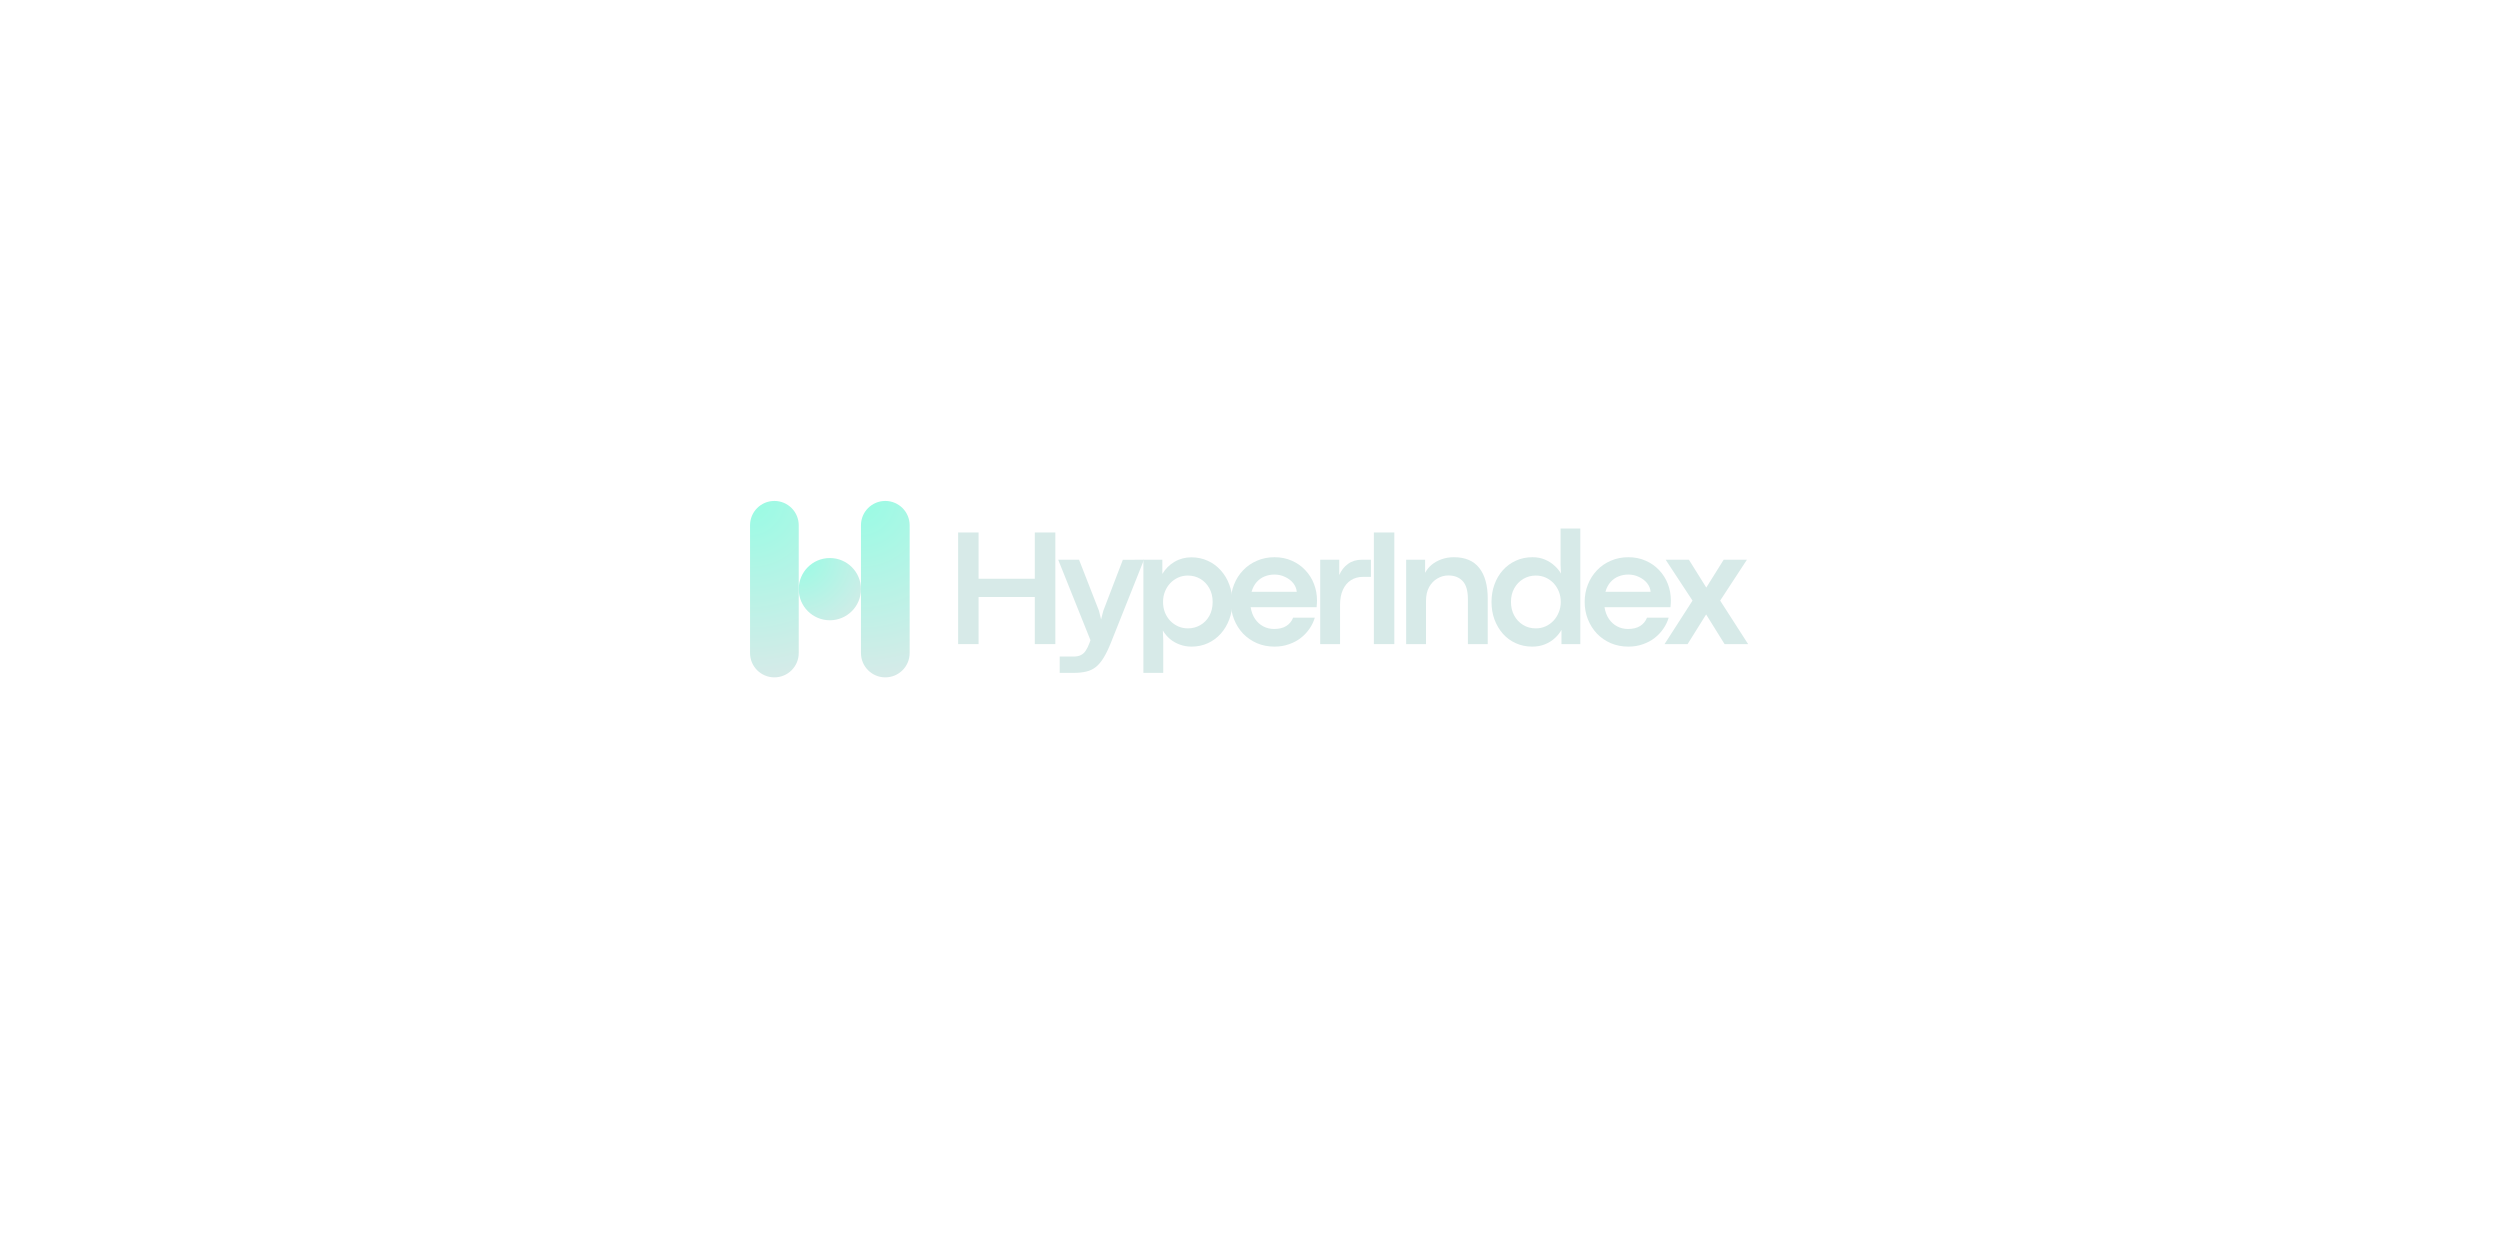
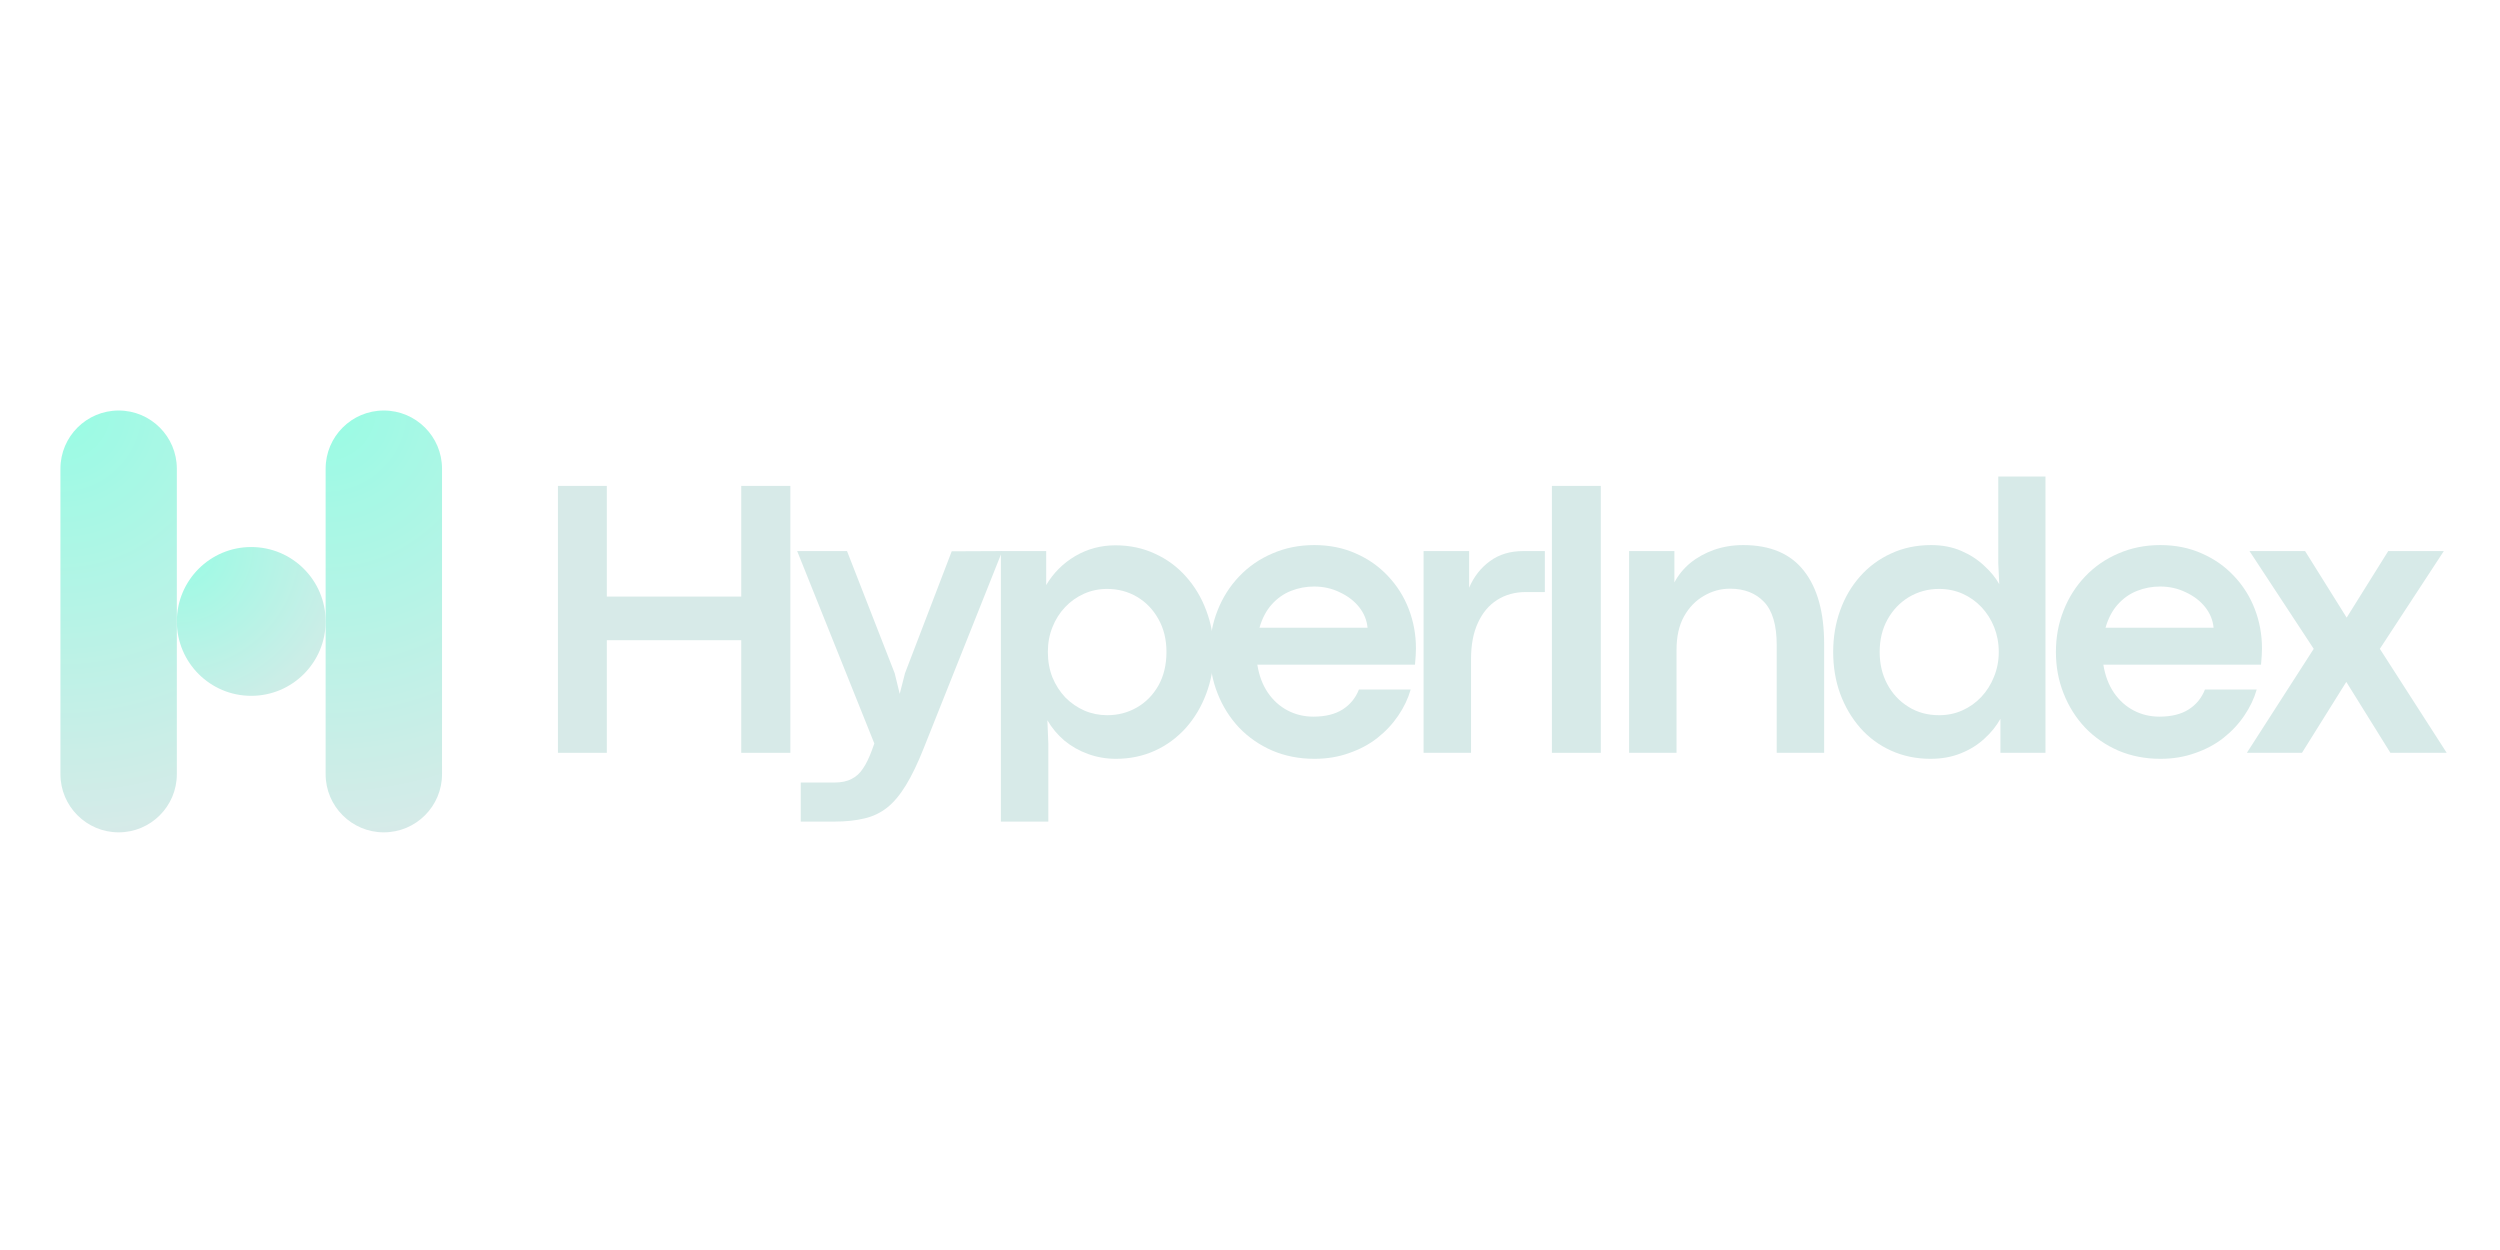
- <svg xmlns="http://www.w3.org/2000/svg" width="500" zoomAndPan="magnify" viewBox="0 0 375 194.88" height="250" preserveAspectRatio="xMidYMid meet" version="1.0">
+ <svg xmlns="http://www.w3.org/2000/svg" width="500" zoomAndPan="magnify" viewBox="14.757 61.977 344.503 71.909" height="250" preserveAspectRatio="xMidYMid meet" version="1.0">
  <defs>
    <g />
    <clipPath id="cb02389a60">
      <path d="M 29 5 L 156.871 5 L 156.871 28.773 L 29 28.773 Z M 29 5 " clip-rule="nonzero" />
    </clipPath>
    <clipPath id="3922f5216a">
      <path d="M 87 0.031 L 102 0.031 L 102 19 L 87 19 Z M 87 0.031 " clip-rule="nonzero" />
    </clipPath>
    <clipPath id="1459397bbb">
      <path d="M 114 5 L 127.871 5 L 127.871 19 L 114 19 Z M 114 5 " clip-rule="nonzero" />
    </clipPath>
    <clipPath id="ab7f94b9a9">
      <rect x="0" width="128" y="0" height="24" />
    </clipPath>
    <clipPath id="3de17eba2e">
      <path d="M 0.555 1.098 L 8.145 1.098 L 8.145 28.633 L 0.555 28.633 Z M 0.555 1.098 " clip-rule="nonzero" />
    </clipPath>
    <clipPath id="8a6e075f26">
      <path d="M 4.352 1.098 C 6.445 1.098 8.145 2.797 8.145 4.891 L 8.145 24.812 C 8.145 26.906 6.445 28.605 4.352 28.605 C 2.254 28.605 0.555 26.906 0.555 24.812 L 0.555 4.891 C 0.555 2.797 2.254 1.098 4.352 1.098 Z M 4.352 1.098 " clip-rule="nonzero" />
    </clipPath>
    <clipPath id="23b4ab4bd7">
      <path d="M 0.555 0.098 L 8.145 0.098 L 8.145 27.605 L 0.555 27.605 Z M 0.555 0.098 " clip-rule="nonzero" />
    </clipPath>
    <clipPath id="c3b86c7ad7">
      <path d="M 4.352 0.098 C 6.445 0.098 8.145 1.797 8.145 3.891 L 8.145 23.812 C 8.145 25.906 6.445 27.605 4.352 27.605 C 2.254 27.605 0.555 25.906 0.555 23.812 L 0.555 3.891 C 0.555 1.797 2.254 0.098 4.352 0.098 Z M 4.352 0.098 " clip-rule="nonzero" />
    </clipPath>
-     <radialGradient gradientTransform="matrix(1, 0, 0, 1, 0.556395, 0.0972231)" gradientUnits="userSpaceOnUse" r="28.536" cx="0" id="ab0a28eafb" cy="0" fx="0" fy="0">
+     <radialGradient gradientTransform="matrix(1, 0, 0, 1, 0.556395, 0.0972231)" gradientUnits="userSpaceOnUse" r="28.536" cx="0" id="ab0a28eafb" cy="0">
      <stop stop-opacity="1" stop-color="rgb(59.802%, 98.764%, 89.421%)" offset="0" />
      <stop stop-opacity="1" stop-color="rgb(60.139%, 98.668%, 89.442%)" offset="0.016" />
      <stop stop-opacity="1" stop-color="rgb(60.429%, 98.584%, 89.461%)" offset="0.027" />
      <stop stop-opacity="1" stop-color="rgb(60.719%, 98.502%, 89.479%)" offset="0.039" />
      <stop stop-opacity="1" stop-color="rgb(61.008%, 98.419%, 89.497%)" offset="0.051" />
      <stop stop-opacity="1" stop-color="rgb(61.298%, 98.337%, 89.517%)" offset="0.062" />
      <stop stop-opacity="1" stop-color="rgb(61.588%, 98.254%, 89.536%)" offset="0.074" />
      <stop stop-opacity="1" stop-color="rgb(61.876%, 98.17%, 89.554%)" offset="0.086" />
      <stop stop-opacity="1" stop-color="rgb(62.166%, 98.088%, 89.572%)" offset="0.098" />
      <stop stop-opacity="1" stop-color="rgb(62.456%, 98.006%, 89.59%)" offset="0.109" />
      <stop stop-opacity="1" stop-color="rgb(62.744%, 97.923%, 89.609%)" offset="0.121" />
      <stop stop-opacity="1" stop-color="rgb(63.034%, 97.839%, 89.627%)" offset="0.133" />
-       <stop stop-opacity="1" stop-color="rgb(63.324%, 97.757%, 89.645%)" offset="0.145" />
+       <stop stop-opacity="1" stop-color="rgb(63.324%, 97.757%, 89.645%)" offset="0.144" />
      <stop stop-opacity="1" stop-color="rgb(63.612%, 97.675%, 89.664%)" offset="0.156" />
      <stop stop-opacity="1" stop-color="rgb(63.902%, 97.592%, 89.682%)" offset="0.168" />
      <stop stop-opacity="1" stop-color="rgb(64.192%, 97.51%, 89.7%)" offset="0.18" />
      <stop stop-opacity="1" stop-color="rgb(64.482%, 97.426%, 89.719%)" offset="0.191" />
      <stop stop-opacity="1" stop-color="rgb(64.771%, 97.343%, 89.737%)" offset="0.203" />
      <stop stop-opacity="1" stop-color="rgb(65.06%, 97.261%, 89.755%)" offset="0.215" />
      <stop stop-opacity="1" stop-color="rgb(65.35%, 97.179%, 89.774%)" offset="0.227" />
      <stop stop-opacity="1" stop-color="rgb(65.639%, 97.095%, 89.792%)" offset="0.238" />
      <stop stop-opacity="1" stop-color="rgb(65.929%, 97.012%, 89.81%)" offset="0.25" />
      <stop stop-opacity="1" stop-color="rgb(66.17%, 96.944%, 89.827%)" offset="0.262" />
      <stop stop-opacity="1" stop-color="rgb(66.364%, 96.889%, 89.839%)" offset="0.27" />
      <stop stop-opacity="1" stop-color="rgb(66.556%, 96.834%, 89.851%)" offset="0.277" />
      <stop stop-opacity="1" stop-color="rgb(66.748%, 96.779%, 89.864%)" offset="0.285" />
      <stop stop-opacity="1" stop-color="rgb(66.942%, 96.724%, 89.876%)" offset="0.293" />
      <stop stop-opacity="1" stop-color="rgb(67.134%, 96.667%, 89.888%)" offset="0.301" />
      <stop stop-opacity="1" stop-color="rgb(67.328%, 96.613%, 89.9%)" offset="0.309" />
      <stop stop-opacity="1" stop-color="rgb(67.52%, 96.558%, 89.912%)" offset="0.316" />
      <stop stop-opacity="1" stop-color="rgb(67.714%, 96.503%, 89.925%)" offset="0.324" />
      <stop stop-opacity="1" stop-color="rgb(67.906%, 96.448%, 89.937%)" offset="0.332" />
      <stop stop-opacity="1" stop-color="rgb(68.1%, 96.393%, 89.949%)" offset="0.34" />
      <stop stop-opacity="1" stop-color="rgb(68.292%, 96.336%, 89.961%)" offset="0.348" />
      <stop stop-opacity="1" stop-color="rgb(68.486%, 96.281%, 89.973%)" offset="0.355" />
      <stop stop-opacity="1" stop-color="rgb(68.678%, 96.227%, 89.986%)" offset="0.363" />
      <stop stop-opacity="1" stop-color="rgb(68.872%, 96.172%, 89.998%)" offset="0.371" />
      <stop stop-opacity="1" stop-color="rgb(69.16%, 96.089%, 90.016%)" offset="0.379" />
      <stop stop-opacity="1" stop-color="rgb(69.547%, 95.978%, 90.041%)" offset="0.395" />
      <stop stop-opacity="1" stop-color="rgb(69.933%, 95.868%, 90.065%)" offset="0.41" />
      <stop stop-opacity="1" stop-color="rgb(70.319%, 95.758%, 90.089%)" offset="0.426" />
      <stop stop-opacity="1" stop-color="rgb(70.705%, 95.648%, 90.114%)" offset="0.441" />
      <stop stop-opacity="1" stop-color="rgb(71.091%, 95.537%, 90.138%)" offset="0.457" />
      <stop stop-opacity="1" stop-color="rgb(71.477%, 95.427%, 90.164%)" offset="0.473" />
      <stop stop-opacity="1" stop-color="rgb(71.863%, 95.317%, 90.189%)" offset="0.488" />
      <stop stop-opacity="1" stop-color="rgb(72.2%, 95.219%, 90.21%)" offset="0.504" />
      <stop stop-opacity="1" stop-color="rgb(72.49%, 95.137%, 90.228%)" offset="0.516" />
      <stop stop-opacity="1" stop-color="rgb(72.78%, 95.055%, 90.247%)" offset="0.527" />
      <stop stop-opacity="1" stop-color="rgb(73.068%, 94.972%, 90.265%)" offset="0.539" />
      <stop stop-opacity="1" stop-color="rgb(73.358%, 94.89%, 90.283%)" offset="0.551" />
      <stop stop-opacity="1" stop-color="rgb(73.648%, 94.806%, 90.302%)" offset="0.562" />
      <stop stop-opacity="1" stop-color="rgb(73.936%, 94.724%, 90.32%)" offset="0.574" />
      <stop stop-opacity="1" stop-color="rgb(74.226%, 94.641%, 90.338%)" offset="0.586" />
      <stop stop-opacity="1" stop-color="rgb(74.516%, 94.559%, 90.356%)" offset="0.598" />
      <stop stop-opacity="1" stop-color="rgb(74.805%, 94.475%, 90.375%)" offset="0.609" />
      <stop stop-opacity="1" stop-color="rgb(75.095%, 94.392%, 90.393%)" offset="0.621" />
      <stop stop-opacity="1" stop-color="rgb(75.336%, 94.324%, 90.408%)" offset="0.633" />
      <stop stop-opacity="1" stop-color="rgb(75.529%, 94.269%, 90.421%)" offset="0.641" />
      <stop stop-opacity="1" stop-color="rgb(75.722%, 94.214%, 90.433%)" offset="0.648" />
      <stop stop-opacity="1" stop-color="rgb(75.914%, 94.159%, 90.445%)" offset="0.656" />
      <stop stop-opacity="1" stop-color="rgb(76.108%, 94.104%, 90.459%)" offset="0.664" />
      <stop stop-opacity="1" stop-color="rgb(76.3%, 94.048%, 90.471%)" offset="0.672" />
      <stop stop-opacity="1" stop-color="rgb(76.494%, 93.993%, 90.483%)" offset="0.68" />
      <stop stop-opacity="1" stop-color="rgb(76.686%, 93.938%, 90.495%)" offset="0.688" />
      <stop stop-opacity="1" stop-color="rgb(76.976%, 93.855%, 90.514%)" offset="0.695" />
      <stop stop-opacity="1" stop-color="rgb(77.362%, 93.744%, 90.538%)" offset="0.711" />
      <stop stop-opacity="1" stop-color="rgb(77.748%, 93.634%, 90.562%)" offset="0.727" />
      <stop stop-opacity="1" stop-color="rgb(78.134%, 93.524%, 90.587%)" offset="0.742" />
      <stop stop-opacity="1" stop-color="rgb(78.471%, 93.428%, 90.608%)" offset="0.758" />
-       <stop stop-opacity="1" stop-color="rgb(78.761%, 93.344%, 90.627%)" offset="0.77" />
+       <stop stop-opacity="1" stop-color="rgb(78.761%, 93.344%, 90.627%)" offset="0.769" />
      <stop stop-opacity="1" stop-color="rgb(79.051%, 93.262%, 90.645%)" offset="0.781" />
      <stop stop-opacity="1" stop-color="rgb(79.34%, 93.179%, 90.663%)" offset="0.793" />
      <stop stop-opacity="1" stop-color="rgb(79.63%, 93.097%, 90.681%)" offset="0.805" />
      <stop stop-opacity="1" stop-color="rgb(79.871%, 93.028%, 90.697%)" offset="0.816" />
      <stop stop-opacity="1" stop-color="rgb(80.063%, 92.972%, 90.709%)" offset="0.824" />
      <stop stop-opacity="1" stop-color="rgb(80.257%, 92.917%, 90.721%)" offset="0.832" />
      <stop stop-opacity="1" stop-color="rgb(80.449%, 92.862%, 90.733%)" offset="0.84" />
      <stop stop-opacity="1" stop-color="rgb(80.739%, 92.78%, 90.752%)" offset="0.848" />
      <stop stop-opacity="1" stop-color="rgb(81.125%, 92.67%, 90.776%)" offset="0.863" />
      <stop stop-opacity="1" stop-color="rgb(81.462%, 92.572%, 90.799%)" offset="0.879" />
      <stop stop-opacity="1" stop-color="rgb(81.752%, 92.49%, 90.817%)" offset="0.891" />
      <stop stop-opacity="1" stop-color="rgb(82.042%, 92.407%, 90.836%)" offset="0.902" />
      <stop stop-opacity="1" stop-color="rgb(82.283%, 92.339%, 90.851%)" offset="0.914" />
      <stop stop-opacity="1" stop-color="rgb(82.475%, 92.284%, 90.863%)" offset="0.922" />
      <stop stop-opacity="1" stop-color="rgb(82.765%, 92.2%, 90.881%)" offset="0.93" />
      <stop stop-opacity="1" stop-color="rgb(83.102%, 92.104%, 90.903%)" offset="0.945" />
      <stop stop-opacity="1" stop-color="rgb(83.344%, 92.035%, 90.918%)" offset="0.957" />
      <stop stop-opacity="1" stop-color="rgb(83.633%, 91.953%, 90.936%)" offset="0.965" />
-       <stop stop-opacity="1" stop-color="rgb(83.923%, 91.87%, 90.955%)" offset="0.98" />
+       <stop stop-opacity="1" stop-color="rgb(83.923%, 91.87%, 90.955%)" offset="0.981" />
      <stop stop-opacity="1" stop-color="rgb(84.164%, 91.8%, 90.97%)" offset="0.988" />
      <stop stop-opacity="1" stop-color="rgb(84.309%, 91.759%, 90.979%)" offset="1" />
    </radialGradient>
    <clipPath id="f35bb13a34">
      <rect x="0" width="9" y="0" height="28" />
    </clipPath>
    <clipPath id="158a0457ba">
      <path d="M 8.145 10 L 17.848 10 L 17.848 19.703 L 8.145 19.703 Z M 8.145 10 " clip-rule="nonzero" />
    </clipPath>
    <clipPath id="bd4215416d">
      <path d="M 12.996 10 C 10.316 10 8.145 12.172 8.145 14.852 C 8.145 17.531 10.316 19.703 12.996 19.703 C 15.676 19.703 17.848 17.531 17.848 14.852 C 17.848 12.172 15.676 10 12.996 10 Z M 12.996 10 " clip-rule="nonzero" />
    </clipPath>
    <clipPath id="c2835cc1a5">
      <path d="M 0.145 0 L 9.848 0 L 9.848 9.703 L 0.145 9.703 Z M 0.145 0 " clip-rule="nonzero" />
    </clipPath>
    <clipPath id="1a3badcd50">
      <path d="M 4.996 0 C 2.316 0 0.145 2.172 0.145 4.852 C 0.145 7.531 2.316 9.703 4.996 9.703 C 7.676 9.703 9.848 7.531 9.848 4.852 C 9.848 2.172 7.676 0 4.996 0 Z M 4.996 0 " clip-rule="nonzero" />
    </clipPath>
-     <radialGradient gradientTransform="matrix(1, 0, 0, 1, 0.144608, -0.000310288)" gradientUnits="userSpaceOnUse" r="13.723" cx="0" id="048208918d" cy="0" fx="0" fy="0">
+     <radialGradient gradientTransform="matrix(1, 0, 0, 1, 0.144608, -0.000310288)" gradientUnits="userSpaceOnUse" r="13.723" cx="0" id="048208918d" cy="0">
      <stop stop-opacity="1" stop-color="rgb(59.802%, 98.764%, 89.421%)" offset="0" />
      <stop stop-opacity="1" stop-color="rgb(60.139%, 98.668%, 89.442%)" offset="0.016" />
      <stop stop-opacity="1" stop-color="rgb(60.429%, 98.584%, 89.461%)" offset="0.027" />
      <stop stop-opacity="1" stop-color="rgb(60.719%, 98.502%, 89.479%)" offset="0.039" />
      <stop stop-opacity="1" stop-color="rgb(61.008%, 98.419%, 89.497%)" offset="0.051" />
      <stop stop-opacity="1" stop-color="rgb(61.298%, 98.337%, 89.517%)" offset="0.062" />
      <stop stop-opacity="1" stop-color="rgb(61.588%, 98.254%, 89.536%)" offset="0.074" />
      <stop stop-opacity="1" stop-color="rgb(61.876%, 98.17%, 89.554%)" offset="0.086" />
      <stop stop-opacity="1" stop-color="rgb(62.166%, 98.088%, 89.572%)" offset="0.098" />
      <stop stop-opacity="1" stop-color="rgb(62.456%, 98.006%, 89.59%)" offset="0.109" />
      <stop stop-opacity="1" stop-color="rgb(62.744%, 97.923%, 89.609%)" offset="0.121" />
      <stop stop-opacity="1" stop-color="rgb(63.034%, 97.839%, 89.627%)" offset="0.133" />
-       <stop stop-opacity="1" stop-color="rgb(63.324%, 97.757%, 89.645%)" offset="0.145" />
+       <stop stop-opacity="1" stop-color="rgb(63.324%, 97.757%, 89.645%)" offset="0.144" />
      <stop stop-opacity="1" stop-color="rgb(63.612%, 97.675%, 89.664%)" offset="0.156" />
      <stop stop-opacity="1" stop-color="rgb(63.902%, 97.592%, 89.682%)" offset="0.168" />
      <stop stop-opacity="1" stop-color="rgb(64.192%, 97.51%, 89.7%)" offset="0.18" />
      <stop stop-opacity="1" stop-color="rgb(64.482%, 97.426%, 89.719%)" offset="0.191" />
      <stop stop-opacity="1" stop-color="rgb(64.771%, 97.343%, 89.737%)" offset="0.203" />
      <stop stop-opacity="1" stop-color="rgb(65.06%, 97.261%, 89.755%)" offset="0.215" />
      <stop stop-opacity="1" stop-color="rgb(65.35%, 97.179%, 89.774%)" offset="0.227" />
      <stop stop-opacity="1" stop-color="rgb(65.639%, 97.095%, 89.792%)" offset="0.238" />
      <stop stop-opacity="1" stop-color="rgb(65.929%, 97.012%, 89.81%)" offset="0.25" />
      <stop stop-opacity="1" stop-color="rgb(66.17%, 96.944%, 89.827%)" offset="0.262" />
      <stop stop-opacity="1" stop-color="rgb(66.364%, 96.889%, 89.839%)" offset="0.27" />
      <stop stop-opacity="1" stop-color="rgb(66.556%, 96.834%, 89.851%)" offset="0.277" />
      <stop stop-opacity="1" stop-color="rgb(66.748%, 96.779%, 89.864%)" offset="0.285" />
      <stop stop-opacity="1" stop-color="rgb(66.942%, 96.724%, 89.876%)" offset="0.293" />
      <stop stop-opacity="1" stop-color="rgb(67.134%, 96.667%, 89.888%)" offset="0.301" />
      <stop stop-opacity="1" stop-color="rgb(67.328%, 96.613%, 89.9%)" offset="0.309" />
      <stop stop-opacity="1" stop-color="rgb(67.52%, 96.558%, 89.912%)" offset="0.316" />
      <stop stop-opacity="1" stop-color="rgb(67.714%, 96.503%, 89.925%)" offset="0.324" />
      <stop stop-opacity="1" stop-color="rgb(67.906%, 96.448%, 89.937%)" offset="0.332" />
      <stop stop-opacity="1" stop-color="rgb(68.1%, 96.393%, 89.949%)" offset="0.34" />
      <stop stop-opacity="1" stop-color="rgb(68.292%, 96.336%, 89.961%)" offset="0.348" />
      <stop stop-opacity="1" stop-color="rgb(68.486%, 96.281%, 89.973%)" offset="0.355" />
      <stop stop-opacity="1" stop-color="rgb(68.678%, 96.227%, 89.986%)" offset="0.363" />
      <stop stop-opacity="1" stop-color="rgb(68.872%, 96.172%, 89.998%)" offset="0.371" />
      <stop stop-opacity="1" stop-color="rgb(69.16%, 96.089%, 90.016%)" offset="0.379" />
      <stop stop-opacity="1" stop-color="rgb(69.547%, 95.978%, 90.041%)" offset="0.395" />
      <stop stop-opacity="1" stop-color="rgb(69.933%, 95.868%, 90.065%)" offset="0.41" />
      <stop stop-opacity="1" stop-color="rgb(70.319%, 95.758%, 90.089%)" offset="0.426" />
      <stop stop-opacity="1" stop-color="rgb(70.705%, 95.648%, 90.114%)" offset="0.441" />
      <stop stop-opacity="1" stop-color="rgb(71.091%, 95.537%, 90.138%)" offset="0.457" />
      <stop stop-opacity="1" stop-color="rgb(71.477%, 95.427%, 90.164%)" offset="0.473" />
      <stop stop-opacity="1" stop-color="rgb(71.863%, 95.317%, 90.189%)" offset="0.488" />
      <stop stop-opacity="1" stop-color="rgb(72.2%, 95.219%, 90.21%)" offset="0.504" />
      <stop stop-opacity="1" stop-color="rgb(72.49%, 95.137%, 90.228%)" offset="0.516" />
      <stop stop-opacity="1" stop-color="rgb(72.78%, 95.055%, 90.247%)" offset="0.527" />
      <stop stop-opacity="1" stop-color="rgb(73.068%, 94.972%, 90.265%)" offset="0.539" />
      <stop stop-opacity="1" stop-color="rgb(73.358%, 94.89%, 90.283%)" offset="0.551" />
      <stop stop-opacity="1" stop-color="rgb(73.648%, 94.806%, 90.302%)" offset="0.562" />
      <stop stop-opacity="1" stop-color="rgb(73.936%, 94.724%, 90.32%)" offset="0.574" />
      <stop stop-opacity="1" stop-color="rgb(74.226%, 94.641%, 90.338%)" offset="0.586" />
      <stop stop-opacity="1" stop-color="rgb(74.516%, 94.559%, 90.356%)" offset="0.598" />
      <stop stop-opacity="1" stop-color="rgb(74.805%, 94.475%, 90.375%)" offset="0.609" />
      <stop stop-opacity="1" stop-color="rgb(75.095%, 94.392%, 90.393%)" offset="0.621" />
      <stop stop-opacity="1" stop-color="rgb(75.336%, 94.324%, 90.408%)" offset="0.633" />
      <stop stop-opacity="1" stop-color="rgb(75.529%, 94.269%, 90.421%)" offset="0.641" />
      <stop stop-opacity="1" stop-color="rgb(75.722%, 94.214%, 90.433%)" offset="0.648" />
      <stop stop-opacity="1" stop-color="rgb(75.914%, 94.159%, 90.445%)" offset="0.656" />
      <stop stop-opacity="1" stop-color="rgb(76.108%, 94.104%, 90.459%)" offset="0.664" />
      <stop stop-opacity="1" stop-color="rgb(76.3%, 94.048%, 90.471%)" offset="0.672" />
      <stop stop-opacity="1" stop-color="rgb(76.494%, 93.993%, 90.483%)" offset="0.68" />
      <stop stop-opacity="1" stop-color="rgb(76.686%, 93.938%, 90.495%)" offset="0.688" />
      <stop stop-opacity="1" stop-color="rgb(76.976%, 93.855%, 90.514%)" offset="0.695" />
      <stop stop-opacity="1" stop-color="rgb(77.362%, 93.744%, 90.538%)" offset="0.711" />
      <stop stop-opacity="1" stop-color="rgb(77.748%, 93.634%, 90.562%)" offset="0.727" />
      <stop stop-opacity="1" stop-color="rgb(78.134%, 93.524%, 90.587%)" offset="0.742" />
      <stop stop-opacity="1" stop-color="rgb(78.471%, 93.428%, 90.608%)" offset="0.758" />
-       <stop stop-opacity="1" stop-color="rgb(78.761%, 93.344%, 90.627%)" offset="0.77" />
+       <stop stop-opacity="1" stop-color="rgb(78.761%, 93.344%, 90.627%)" offset="0.769" />
      <stop stop-opacity="1" stop-color="rgb(79.051%, 93.262%, 90.645%)" offset="0.781" />
      <stop stop-opacity="1" stop-color="rgb(79.34%, 93.179%, 90.663%)" offset="0.793" />
      <stop stop-opacity="1" stop-color="rgb(79.63%, 93.097%, 90.681%)" offset="0.805" />
      <stop stop-opacity="1" stop-color="rgb(79.871%, 93.028%, 90.697%)" offset="0.816" />
      <stop stop-opacity="1" stop-color="rgb(80.063%, 92.972%, 90.709%)" offset="0.824" />
      <stop stop-opacity="1" stop-color="rgb(80.257%, 92.917%, 90.721%)" offset="0.832" />
      <stop stop-opacity="1" stop-color="rgb(80.449%, 92.862%, 90.733%)" offset="0.84" />
      <stop stop-opacity="1" stop-color="rgb(80.739%, 92.78%, 90.752%)" offset="0.848" />
      <stop stop-opacity="1" stop-color="rgb(81.125%, 92.67%, 90.776%)" offset="0.863" />
      <stop stop-opacity="1" stop-color="rgb(81.462%, 92.572%, 90.799%)" offset="0.879" />
      <stop stop-opacity="1" stop-color="rgb(81.752%, 92.49%, 90.817%)" offset="0.891" />
      <stop stop-opacity="1" stop-color="rgb(82.042%, 92.407%, 90.836%)" offset="0.902" />
      <stop stop-opacity="1" stop-color="rgb(82.283%, 92.339%, 90.851%)" offset="0.914" />
      <stop stop-opacity="1" stop-color="rgb(82.475%, 92.284%, 90.863%)" offset="0.922" />
      <stop stop-opacity="1" stop-color="rgb(82.765%, 92.2%, 90.881%)" offset="0.93" />
      <stop stop-opacity="1" stop-color="rgb(83.102%, 92.104%, 90.903%)" offset="0.945" />
      <stop stop-opacity="1" stop-color="rgb(83.344%, 92.035%, 90.918%)" offset="0.957" />
      <stop stop-opacity="1" stop-color="rgb(83.633%, 91.953%, 90.936%)" offset="0.965" />
-       <stop stop-opacity="1" stop-color="rgb(83.923%, 91.87%, 90.955%)" offset="0.98" />
+       <stop stop-opacity="1" stop-color="rgb(83.923%, 91.87%, 90.955%)" offset="0.981" />
      <stop stop-opacity="1" stop-color="rgb(84.164%, 91.8%, 90.97%)" offset="0.988" />
      <stop stop-opacity="1" stop-color="rgb(84.309%, 91.759%, 90.979%)" offset="1" />
    </radialGradient>
    <clipPath id="0d2bfe3e88">
      <rect x="0" width="10" y="0" height="10" />
    </clipPath>
    <clipPath id="64956dbde0">
      <path d="M 17.848 1.098 L 25.438 1.098 L 25.438 28.633 L 17.848 28.633 Z M 17.848 1.098 " clip-rule="nonzero" />
    </clipPath>
    <clipPath id="0703c5146a">
      <path d="M 21.641 1.098 C 23.738 1.098 25.438 2.797 25.438 4.891 L 25.438 24.812 C 25.438 26.906 23.738 28.605 21.641 28.605 C 19.547 28.605 17.848 26.906 17.848 24.812 L 17.848 4.891 C 17.848 2.797 19.547 1.098 21.641 1.098 Z M 21.641 1.098 " clip-rule="nonzero" />
    </clipPath>
    <clipPath id="f2bd48519d">
      <path d="M 0.848 0.098 L 8.438 0.098 L 8.438 27.605 L 0.848 27.605 Z M 0.848 0.098 " clip-rule="nonzero" />
    </clipPath>
    <clipPath id="7f7b0dc8bd">
      <path d="M 4.641 0.098 C 6.738 0.098 8.438 1.797 8.438 3.891 L 8.438 23.812 C 8.438 25.906 6.738 27.605 4.641 27.605 C 2.547 27.605 0.848 25.906 0.848 23.812 L 0.848 3.891 C 0.848 1.797 2.547 0.098 4.641 0.098 Z M 4.641 0.098 " clip-rule="nonzero" />
    </clipPath>
-     <radialGradient gradientTransform="matrix(1, 0, 0, 1, 0.848312, 0.0972231)" gradientUnits="userSpaceOnUse" r="28.536" cx="0" id="3d476a2375" cy="0" fx="0" fy="0">
+     <radialGradient gradientTransform="matrix(1, 0, 0, 1, 0.848312, 0.0972231)" gradientUnits="userSpaceOnUse" r="28.536" cx="0" id="3d476a2375" cy="0">
      <stop stop-opacity="1" stop-color="rgb(59.802%, 98.764%, 89.421%)" offset="0" />
      <stop stop-opacity="1" stop-color="rgb(60.139%, 98.668%, 89.442%)" offset="0.016" />
      <stop stop-opacity="1" stop-color="rgb(60.429%, 98.584%, 89.461%)" offset="0.027" />
      <stop stop-opacity="1" stop-color="rgb(60.719%, 98.502%, 89.479%)" offset="0.039" />
      <stop stop-opacity="1" stop-color="rgb(61.008%, 98.419%, 89.497%)" offset="0.051" />
      <stop stop-opacity="1" stop-color="rgb(61.298%, 98.337%, 89.517%)" offset="0.062" />
      <stop stop-opacity="1" stop-color="rgb(61.588%, 98.254%, 89.536%)" offset="0.074" />
      <stop stop-opacity="1" stop-color="rgb(61.876%, 98.17%, 89.554%)" offset="0.086" />
      <stop stop-opacity="1" stop-color="rgb(62.166%, 98.088%, 89.572%)" offset="0.098" />
      <stop stop-opacity="1" stop-color="rgb(62.456%, 98.006%, 89.59%)" offset="0.109" />
      <stop stop-opacity="1" stop-color="rgb(62.744%, 97.923%, 89.609%)" offset="0.121" />
      <stop stop-opacity="1" stop-color="rgb(63.034%, 97.839%, 89.627%)" offset="0.133" />
-       <stop stop-opacity="1" stop-color="rgb(63.324%, 97.757%, 89.645%)" offset="0.145" />
+       <stop stop-opacity="1" stop-color="rgb(63.324%, 97.757%, 89.645%)" offset="0.144" />
      <stop stop-opacity="1" stop-color="rgb(63.612%, 97.675%, 89.664%)" offset="0.156" />
      <stop stop-opacity="1" stop-color="rgb(63.902%, 97.592%, 89.682%)" offset="0.168" />
      <stop stop-opacity="1" stop-color="rgb(64.192%, 97.51%, 89.7%)" offset="0.18" />
      <stop stop-opacity="1" stop-color="rgb(64.482%, 97.426%, 89.719%)" offset="0.191" />
      <stop stop-opacity="1" stop-color="rgb(64.771%, 97.343%, 89.737%)" offset="0.203" />
      <stop stop-opacity="1" stop-color="rgb(65.06%, 97.261%, 89.755%)" offset="0.215" />
      <stop stop-opacity="1" stop-color="rgb(65.35%, 97.179%, 89.774%)" offset="0.227" />
      <stop stop-opacity="1" stop-color="rgb(65.639%, 97.095%, 89.792%)" offset="0.238" />
      <stop stop-opacity="1" stop-color="rgb(65.929%, 97.012%, 89.81%)" offset="0.25" />
      <stop stop-opacity="1" stop-color="rgb(66.17%, 96.944%, 89.827%)" offset="0.262" />
      <stop stop-opacity="1" stop-color="rgb(66.364%, 96.889%, 89.839%)" offset="0.27" />
      <stop stop-opacity="1" stop-color="rgb(66.556%, 96.834%, 89.851%)" offset="0.277" />
      <stop stop-opacity="1" stop-color="rgb(66.748%, 96.779%, 89.864%)" offset="0.285" />
      <stop stop-opacity="1" stop-color="rgb(66.942%, 96.724%, 89.876%)" offset="0.293" />
      <stop stop-opacity="1" stop-color="rgb(67.134%, 96.667%, 89.888%)" offset="0.301" />
      <stop stop-opacity="1" stop-color="rgb(67.328%, 96.613%, 89.9%)" offset="0.309" />
      <stop stop-opacity="1" stop-color="rgb(67.52%, 96.558%, 89.912%)" offset="0.316" />
      <stop stop-opacity="1" stop-color="rgb(67.714%, 96.503%, 89.925%)" offset="0.324" />
      <stop stop-opacity="1" stop-color="rgb(67.906%, 96.448%, 89.937%)" offset="0.332" />
      <stop stop-opacity="1" stop-color="rgb(68.1%, 96.393%, 89.949%)" offset="0.34" />
      <stop stop-opacity="1" stop-color="rgb(68.292%, 96.336%, 89.961%)" offset="0.348" />
      <stop stop-opacity="1" stop-color="rgb(68.486%, 96.281%, 89.973%)" offset="0.355" />
      <stop stop-opacity="1" stop-color="rgb(68.678%, 96.227%, 89.986%)" offset="0.363" />
      <stop stop-opacity="1" stop-color="rgb(68.872%, 96.172%, 89.998%)" offset="0.371" />
      <stop stop-opacity="1" stop-color="rgb(69.16%, 96.089%, 90.016%)" offset="0.379" />
      <stop stop-opacity="1" stop-color="rgb(69.547%, 95.978%, 90.041%)" offset="0.395" />
      <stop stop-opacity="1" stop-color="rgb(69.933%, 95.868%, 90.065%)" offset="0.41" />
      <stop stop-opacity="1" stop-color="rgb(70.319%, 95.758%, 90.089%)" offset="0.426" />
      <stop stop-opacity="1" stop-color="rgb(70.705%, 95.648%, 90.114%)" offset="0.441" />
      <stop stop-opacity="1" stop-color="rgb(71.091%, 95.537%, 90.138%)" offset="0.457" />
      <stop stop-opacity="1" stop-color="rgb(71.477%, 95.427%, 90.164%)" offset="0.473" />
      <stop stop-opacity="1" stop-color="rgb(71.863%, 95.317%, 90.189%)" offset="0.488" />
      <stop stop-opacity="1" stop-color="rgb(72.2%, 95.219%, 90.21%)" offset="0.504" />
      <stop stop-opacity="1" stop-color="rgb(72.49%, 95.137%, 90.228%)" offset="0.516" />
      <stop stop-opacity="1" stop-color="rgb(72.78%, 95.055%, 90.247%)" offset="0.527" />
      <stop stop-opacity="1" stop-color="rgb(73.068%, 94.972%, 90.265%)" offset="0.539" />
      <stop stop-opacity="1" stop-color="rgb(73.358%, 94.89%, 90.283%)" offset="0.551" />
      <stop stop-opacity="1" stop-color="rgb(73.648%, 94.806%, 90.302%)" offset="0.562" />
      <stop stop-opacity="1" stop-color="rgb(73.936%, 94.724%, 90.32%)" offset="0.574" />
      <stop stop-opacity="1" stop-color="rgb(74.226%, 94.641%, 90.338%)" offset="0.586" />
      <stop stop-opacity="1" stop-color="rgb(74.516%, 94.559%, 90.356%)" offset="0.598" />
      <stop stop-opacity="1" stop-color="rgb(74.805%, 94.475%, 90.375%)" offset="0.609" />
      <stop stop-opacity="1" stop-color="rgb(75.095%, 94.392%, 90.393%)" offset="0.621" />
      <stop stop-opacity="1" stop-color="rgb(75.336%, 94.324%, 90.408%)" offset="0.633" />
      <stop stop-opacity="1" stop-color="rgb(75.529%, 94.269%, 90.421%)" offset="0.641" />
      <stop stop-opacity="1" stop-color="rgb(75.722%, 94.214%, 90.433%)" offset="0.648" />
      <stop stop-opacity="1" stop-color="rgb(75.914%, 94.159%, 90.445%)" offset="0.656" />
      <stop stop-opacity="1" stop-color="rgb(76.108%, 94.104%, 90.459%)" offset="0.664" />
      <stop stop-opacity="1" stop-color="rgb(76.3%, 94.048%, 90.471%)" offset="0.672" />
      <stop stop-opacity="1" stop-color="rgb(76.494%, 93.993%, 90.483%)" offset="0.68" />
      <stop stop-opacity="1" stop-color="rgb(76.686%, 93.938%, 90.495%)" offset="0.688" />
      <stop stop-opacity="1" stop-color="rgb(76.976%, 93.855%, 90.514%)" offset="0.695" />
      <stop stop-opacity="1" stop-color="rgb(77.362%, 93.744%, 90.538%)" offset="0.711" />
      <stop stop-opacity="1" stop-color="rgb(77.748%, 93.634%, 90.562%)" offset="0.727" />
      <stop stop-opacity="1" stop-color="rgb(78.134%, 93.524%, 90.587%)" offset="0.742" />
      <stop stop-opacity="1" stop-color="rgb(78.471%, 93.428%, 90.608%)" offset="0.758" />
-       <stop stop-opacity="1" stop-color="rgb(78.761%, 93.344%, 90.627%)" offset="0.77" />
+       <stop stop-opacity="1" stop-color="rgb(78.761%, 93.344%, 90.627%)" offset="0.769" />
      <stop stop-opacity="1" stop-color="rgb(79.051%, 93.262%, 90.645%)" offset="0.781" />
      <stop stop-opacity="1" stop-color="rgb(79.34%, 93.179%, 90.663%)" offset="0.793" />
      <stop stop-opacity="1" stop-color="rgb(79.63%, 93.097%, 90.681%)" offset="0.805" />
      <stop stop-opacity="1" stop-color="rgb(79.871%, 93.028%, 90.697%)" offset="0.816" />
      <stop stop-opacity="1" stop-color="rgb(80.063%, 92.972%, 90.709%)" offset="0.824" />
      <stop stop-opacity="1" stop-color="rgb(80.257%, 92.917%, 90.721%)" offset="0.832" />
      <stop stop-opacity="1" stop-color="rgb(80.449%, 92.862%, 90.733%)" offset="0.84" />
      <stop stop-opacity="1" stop-color="rgb(80.739%, 92.78%, 90.752%)" offset="0.848" />
      <stop stop-opacity="1" stop-color="rgb(81.125%, 92.67%, 90.776%)" offset="0.863" />
      <stop stop-opacity="1" stop-color="rgb(81.462%, 92.572%, 90.799%)" offset="0.879" />
      <stop stop-opacity="1" stop-color="rgb(81.752%, 92.49%, 90.817%)" offset="0.891" />
      <stop stop-opacity="1" stop-color="rgb(82.042%, 92.407%, 90.836%)" offset="0.902" />
      <stop stop-opacity="1" stop-color="rgb(82.283%, 92.339%, 90.851%)" offset="0.914" />
      <stop stop-opacity="1" stop-color="rgb(82.475%, 92.284%, 90.863%)" offset="0.922" />
      <stop stop-opacity="1" stop-color="rgb(82.765%, 92.2%, 90.881%)" offset="0.93" />
      <stop stop-opacity="1" stop-color="rgb(83.102%, 92.104%, 90.903%)" offset="0.945" />
      <stop stop-opacity="1" stop-color="rgb(83.344%, 92.035%, 90.918%)" offset="0.957" />
      <stop stop-opacity="1" stop-color="rgb(83.633%, 91.953%, 90.936%)" offset="0.965" />
-       <stop stop-opacity="1" stop-color="rgb(83.923%, 91.87%, 90.955%)" offset="0.98" />
+       <stop stop-opacity="1" stop-color="rgb(83.923%, 91.87%, 90.955%)" offset="0.981" />
      <stop stop-opacity="1" stop-color="rgb(84.164%, 91.8%, 90.97%)" offset="0.988" />
      <stop stop-opacity="1" stop-color="rgb(84.309%, 91.759%, 90.979%)" offset="1" />
    </radialGradient>
    <clipPath id="a4690182fb">
      <rect x="0" width="9" y="0" height="28" />
    </clipPath>
    <clipPath id="3d8844da67">
      <rect x="0" width="157" y="0" height="29" />
    </clipPath>
  </defs>
-   <g transform="matrix(1, 0, 0, 1, 109, 77)">
+   <g transform="matrix(2.113231, 0, 0, 2.113231, 21.91272, 66.05521)" style="">
    <g clip-path="url(#3d8844da67)">
      <g clip-path="url(#cb02389a60)">
        <g transform="matrix(1, 0, 0, 1, 29, 5)">
          <g clip-path="url(#ab7f94b9a9)">
            <g fill="#d7eae8" fill-opacity="1">
              <g transform="translate(1.918242, 18.41917)">
                <g>
                  <path d="M 5.266 0 L 2.078 0 L 2.078 -17.406 L 5.266 -17.406 L 5.266 -10.188 L 14.031 -10.188 L 14.031 -17.406 L 17.234 -17.406 L 17.234 0 L 14.031 0 L 14.031 -7.344 L 5.266 -7.344 Z M 5.266 0 " />
                </g>
              </g>
            </g>
            <g fill="#d7eae8" fill-opacity="1">
              <g transform="translate(19.2056, 18.41917)">
                <g>
                  <path d="M 2.844 4.484 L 0.625 4.484 L 0.625 1.938 L 2.812 1.938 C 3.27 1.938 3.645 1.859 3.938 1.703 C 4.238 1.555 4.488 1.328 4.688 1.016 C 4.895 0.711 5.086 0.316 5.266 -0.172 L 5.422 -0.609 L 0.391 -13.156 L 3.641 -13.156 L 6.75 -5.188 L 7.078 -3.844 L 7.422 -5.188 L 10.469 -13.141 L 13.766 -13.156 L 8.641 -0.297 C 8.254 0.68 7.867 1.484 7.484 2.109 C 7.098 2.742 6.688 3.234 6.25 3.578 C 5.812 3.922 5.316 4.156 4.766 4.281 C 4.211 4.414 3.57 4.484 2.844 4.484 Z M 2.844 4.484 " />
                </g>
              </g>
            </g>
            <g fill="#d7eae8" fill-opacity="1">
              <g transform="translate(31.06838, 18.41917)">
                <g>
                  <path d="M 4.906 4.484 L 1.812 4.484 L 1.812 -13.156 L 4.766 -13.156 L 4.766 -10.938 C 5.234 -11.727 5.863 -12.359 6.656 -12.828 C 7.457 -13.297 8.332 -13.531 9.281 -13.531 C 10.219 -13.531 11.078 -13.348 11.859 -12.984 C 12.641 -12.629 13.312 -12.133 13.875 -11.5 C 14.445 -10.863 14.891 -10.125 15.203 -9.281 C 15.523 -8.438 15.688 -7.535 15.688 -6.578 C 15.688 -5.609 15.523 -4.703 15.203 -3.859 C 14.891 -3.016 14.445 -2.27 13.875 -1.625 C 13.301 -0.988 12.629 -0.492 11.859 -0.141 C 11.086 0.211 10.238 0.391 9.312 0.391 C 8.676 0.391 8.07 0.285 7.5 0.078 C 6.926 -0.129 6.41 -0.422 5.953 -0.797 C 5.504 -1.18 5.133 -1.625 4.844 -2.125 L 4.906 -0.594 Z M 8.75 -2.453 C 9.445 -2.453 10.086 -2.617 10.672 -2.953 C 11.254 -3.285 11.723 -3.758 12.078 -4.375 C 12.43 -5 12.609 -5.734 12.609 -6.578 C 12.609 -7.398 12.43 -8.117 12.078 -8.734 C 11.734 -9.348 11.27 -9.828 10.688 -10.172 C 10.102 -10.516 9.453 -10.688 8.734 -10.688 C 8.203 -10.688 7.703 -10.582 7.234 -10.375 C 6.766 -10.164 6.352 -9.875 6 -9.5 C 5.645 -9.125 5.367 -8.688 5.172 -8.188 C 4.973 -7.695 4.875 -7.16 4.875 -6.578 C 4.875 -5.984 4.973 -5.43 5.172 -4.922 C 5.379 -4.422 5.66 -3.984 6.016 -3.609 C 6.379 -3.242 6.797 -2.957 7.266 -2.75 C 7.734 -2.551 8.227 -2.453 8.75 -2.453 Z M 8.75 -2.453 " />
                </g>
              </g>
            </g>
            <g fill="#d7eae8" fill-opacity="1">
              <g transform="translate(45.61786, 18.41917)">
                <g>
                  <path d="M 14.328 -6.812 C 14.328 -6.645 14.32 -6.488 14.312 -6.344 C 14.301 -6.195 14.285 -6 14.266 -5.75 L 3.984 -5.75 C 4.098 -5.039 4.328 -4.43 4.672 -3.922 C 5.016 -3.422 5.441 -3.035 5.953 -2.766 C 6.473 -2.492 7.035 -2.359 7.641 -2.359 C 8.422 -2.359 9.055 -2.516 9.547 -2.828 C 10.035 -3.141 10.391 -3.57 10.609 -4.125 L 13.984 -4.125 C 13.816 -3.539 13.547 -2.973 13.172 -2.422 C 12.805 -1.879 12.352 -1.395 11.812 -0.969 C 11.281 -0.551 10.664 -0.223 9.969 0.016 C 9.281 0.266 8.523 0.391 7.703 0.391 C 6.711 0.391 5.801 0.211 4.969 -0.141 C 4.133 -0.504 3.41 -1.004 2.797 -1.641 C 2.191 -2.285 1.723 -3.031 1.391 -3.875 C 1.055 -4.719 0.891 -5.617 0.891 -6.578 C 0.891 -7.535 1.055 -8.438 1.391 -9.281 C 1.723 -10.125 2.191 -10.863 2.797 -11.5 C 3.41 -12.145 4.133 -12.645 4.969 -13 C 5.801 -13.363 6.711 -13.547 7.703 -13.547 C 8.691 -13.547 9.594 -13.363 10.406 -13 C 11.219 -12.645 11.914 -12.156 12.5 -11.531 C 13.094 -10.906 13.547 -10.188 13.859 -9.375 C 14.172 -8.562 14.328 -7.707 14.328 -6.812 Z M 4.125 -8.156 L 11.172 -8.156 C 11.129 -8.645 10.945 -9.094 10.625 -9.5 C 10.301 -9.906 9.879 -10.227 9.359 -10.469 C 8.848 -10.719 8.289 -10.844 7.688 -10.844 C 7.164 -10.844 6.664 -10.75 6.188 -10.562 C 5.707 -10.375 5.285 -10.078 4.922 -9.672 C 4.566 -9.273 4.301 -8.77 4.125 -8.156 Z M 4.125 -8.156 " />
                </g>
              </g>
            </g>
            <g fill="#d7eae8" fill-opacity="1">
              <g transform="translate(58.63208, 18.41917)">
                <g>
                  <path d="M 4.906 0 L 1.812 0 L 1.812 -13.156 L 4.781 -13.156 L 4.781 -10.766 C 5.094 -11.492 5.547 -12.07 6.141 -12.5 C 6.734 -12.938 7.457 -13.156 8.312 -13.156 L 9.719 -13.156 L 9.719 -10.484 L 8.484 -10.484 C 7.773 -10.484 7.148 -10.312 6.609 -9.969 C 6.078 -9.633 5.66 -9.141 5.359 -8.484 C 5.055 -7.836 4.906 -7.047 4.906 -6.109 Z M 4.906 0 " />
                </g>
              </g>
            </g>
            <g fill="#d7eae8" fill-opacity="1">
              <g transform="translate(66.73346, 18.41917)">
                <g>
                  <path d="M 5.266 0 L 2.078 0 L 2.078 -17.406 L 5.266 -17.406 Z M 5.266 0 " />
                </g>
              </g>
            </g>
            <g fill="#d7eae8" fill-opacity="1">
              <g transform="translate(72.033, 18.41917)">
                <g>
                  <path d="M 4.906 0 L 1.812 0 L 1.812 -13.156 L 4.766 -13.156 L 4.766 -11.109 C 5.016 -11.586 5.359 -12.008 5.797 -12.375 C 6.242 -12.738 6.758 -13.023 7.344 -13.234 C 7.938 -13.441 8.57 -13.547 9.25 -13.547 C 11.02 -13.547 12.344 -12.984 13.219 -11.859 C 14.094 -10.742 14.531 -9.156 14.531 -7.094 L 14.531 0 L 11.438 0 L 11.438 -7.031 C 11.438 -8.332 11.16 -9.27 10.609 -9.844 C 10.066 -10.414 9.328 -10.703 8.391 -10.703 C 7.785 -10.703 7.219 -10.547 6.688 -10.234 C 6.156 -9.93 5.723 -9.484 5.391 -8.891 C 5.066 -8.305 4.906 -7.582 4.906 -6.719 Z M 4.906 0 " />
                </g>
              </g>
            </g>
            <g clip-path="url(#3922f5216a)">
              <g fill="#d7eae8" fill-opacity="1">
                <g transform="translate(86.26263, 18.41917)">
                  <g>
                    <path d="M 7.234 0.391 C 6.305 0.391 5.453 0.211 4.672 -0.141 C 3.891 -0.492 3.219 -0.988 2.656 -1.625 C 2.094 -2.27 1.656 -3.016 1.344 -3.859 C 1.039 -4.703 0.891 -5.609 0.891 -6.578 C 0.891 -7.535 1.039 -8.438 1.344 -9.281 C 1.645 -10.125 2.078 -10.863 2.641 -11.5 C 3.211 -12.145 3.891 -12.645 4.672 -13 C 5.453 -13.363 6.32 -13.547 7.281 -13.547 C 8 -13.547 8.648 -13.422 9.234 -13.172 C 9.816 -12.922 10.316 -12.598 10.734 -12.203 C 11.16 -11.816 11.488 -11.414 11.719 -11 L 11.656 -12.375 L 11.656 -18.016 L 14.734 -18.016 L 14.734 0 L 11.797 0 L 11.797 -2.219 C 11.535 -1.75 11.188 -1.316 10.75 -0.922 C 10.32 -0.523 9.812 -0.207 9.219 0.031 C 8.633 0.27 7.973 0.391 7.234 0.391 Z M 7.797 -2.453 C 8.336 -2.453 8.844 -2.555 9.312 -2.766 C 9.781 -2.973 10.191 -3.266 10.547 -3.641 C 10.898 -4.016 11.176 -4.453 11.375 -4.953 C 11.582 -5.453 11.688 -5.992 11.688 -6.578 C 11.688 -7.16 11.586 -7.695 11.391 -8.188 C 11.191 -8.688 10.914 -9.125 10.562 -9.5 C 10.207 -9.875 9.797 -10.164 9.328 -10.375 C 8.859 -10.582 8.348 -10.688 7.797 -10.688 C 7.078 -10.688 6.422 -10.508 5.828 -10.156 C 5.242 -9.801 4.781 -9.316 4.438 -8.703 C 4.094 -8.086 3.922 -7.379 3.922 -6.578 C 3.922 -5.797 4.086 -5.094 4.422 -4.469 C 4.754 -3.852 5.211 -3.363 5.797 -3 C 6.379 -2.633 7.047 -2.453 7.797 -2.453 Z M 7.797 -2.453 " />
                  </g>
                </g>
              </g>
            </g>
            <g fill="#d7eae8" fill-opacity="1">
              <g transform="translate(100.7865, 18.41917)">
                <g>
                  <path d="M 14.328 -6.812 C 14.328 -6.645 14.32 -6.488 14.312 -6.344 C 14.301 -6.195 14.285 -6 14.266 -5.75 L 3.984 -5.75 C 4.098 -5.039 4.328 -4.43 4.672 -3.922 C 5.016 -3.422 5.441 -3.035 5.953 -2.766 C 6.473 -2.492 7.035 -2.359 7.641 -2.359 C 8.422 -2.359 9.055 -2.516 9.547 -2.828 C 10.035 -3.141 10.391 -3.57 10.609 -4.125 L 13.984 -4.125 C 13.816 -3.539 13.547 -2.973 13.172 -2.422 C 12.805 -1.879 12.352 -1.395 11.812 -0.969 C 11.281 -0.551 10.664 -0.223 9.969 0.016 C 9.281 0.266 8.523 0.391 7.703 0.391 C 6.711 0.391 5.801 0.211 4.969 -0.141 C 4.133 -0.504 3.41 -1.004 2.797 -1.641 C 2.191 -2.285 1.723 -3.031 1.391 -3.875 C 1.055 -4.719 0.891 -5.617 0.891 -6.578 C 0.891 -7.535 1.055 -8.438 1.391 -9.281 C 1.723 -10.125 2.191 -10.863 2.797 -11.5 C 3.41 -12.145 4.133 -12.645 4.969 -13 C 5.801 -13.363 6.711 -13.547 7.703 -13.547 C 8.691 -13.547 9.594 -13.363 10.406 -13 C 11.219 -12.645 11.914 -12.156 12.5 -11.531 C 13.094 -10.906 13.547 -10.188 13.859 -9.375 C 14.172 -8.562 14.328 -7.707 14.328 -6.812 Z M 4.125 -8.156 L 11.172 -8.156 C 11.129 -8.645 10.945 -9.094 10.625 -9.5 C 10.301 -9.906 9.879 -10.227 9.359 -10.469 C 8.848 -10.719 8.289 -10.844 7.688 -10.844 C 7.164 -10.844 6.664 -10.75 6.188 -10.562 C 5.707 -10.375 5.285 -10.078 4.922 -9.672 C 4.566 -9.273 4.301 -8.77 4.125 -8.156 Z M 4.125 -8.156 " />
                </g>
              </g>
            </g>
            <g clip-path="url(#1459397bbb)">
              <g fill="#d7eae8" fill-opacity="1">
                <g transform="translate(113.8007, 18.41917)">
                  <g>
                    <path d="M 3.922 0 L 0.328 0 L 4.688 -6.781 L 0.5 -13.156 L 4.125 -13.156 L 6.828 -8.828 L 6.844 -8.828 L 9.547 -13.156 L 13.172 -13.156 L 9 -6.781 L 13.359 0 L 9.688 0 L 6.812 -4.625 Z M 3.922 0 " />
                  </g>
                </g>
              </g>
            </g>
          </g>
        </g>
      </g>
      <g clip-path="url(#3de17eba2e)">
        <g clip-path="url(#8a6e075f26)">
          <g transform="matrix(1, 0, 0, 1, -0.000000000000028422, 1)">
            <g clip-path="url(#f35bb13a34)">
              <g clip-path="url(#23b4ab4bd7)">
                <g clip-path="url(#c3b86c7ad7)">
                  <path fill="url(#ab0a28eafb)" d="M 0.555 0.098 L 0.555 27.605 L 8.145 27.605 L 8.145 0.098 Z M 0.555 0.098 " fill-rule="nonzero" />
                </g>
              </g>
            </g>
          </g>
        </g>
      </g>
      <g clip-path="url(#158a0457ba)">
        <g clip-path="url(#bd4215416d)">
          <g transform="matrix(1, 0, 0, 1, 8, 10)">
            <g clip-path="url(#0d2bfe3e88)">
              <g clip-path="url(#c2835cc1a5)">
                <g clip-path="url(#1a3badcd50)">
                  <path fill="url(#048208918d)" d="M 0.145 0 L 0.145 9.703 L 9.848 9.703 L 9.848 0 Z M 0.145 0 " fill-rule="nonzero" />
                </g>
              </g>
            </g>
          </g>
        </g>
      </g>
      <g clip-path="url(#64956dbde0)">
        <g clip-path="url(#0703c5146a)">
          <g transform="matrix(1, 0, 0, 1, 17, 1)">
            <g clip-path="url(#a4690182fb)">
              <g clip-path="url(#f2bd48519d)">
                <g clip-path="url(#7f7b0dc8bd)">
                  <path fill="url(#3d476a2375)" d="M 0.848 0.098 L 0.848 27.605 L 8.438 27.605 L 8.438 0.098 Z M 0.848 0.098 " fill-rule="nonzero" />
                </g>
              </g>
            </g>
          </g>
        </g>
      </g>
    </g>
  </g>
</svg>
